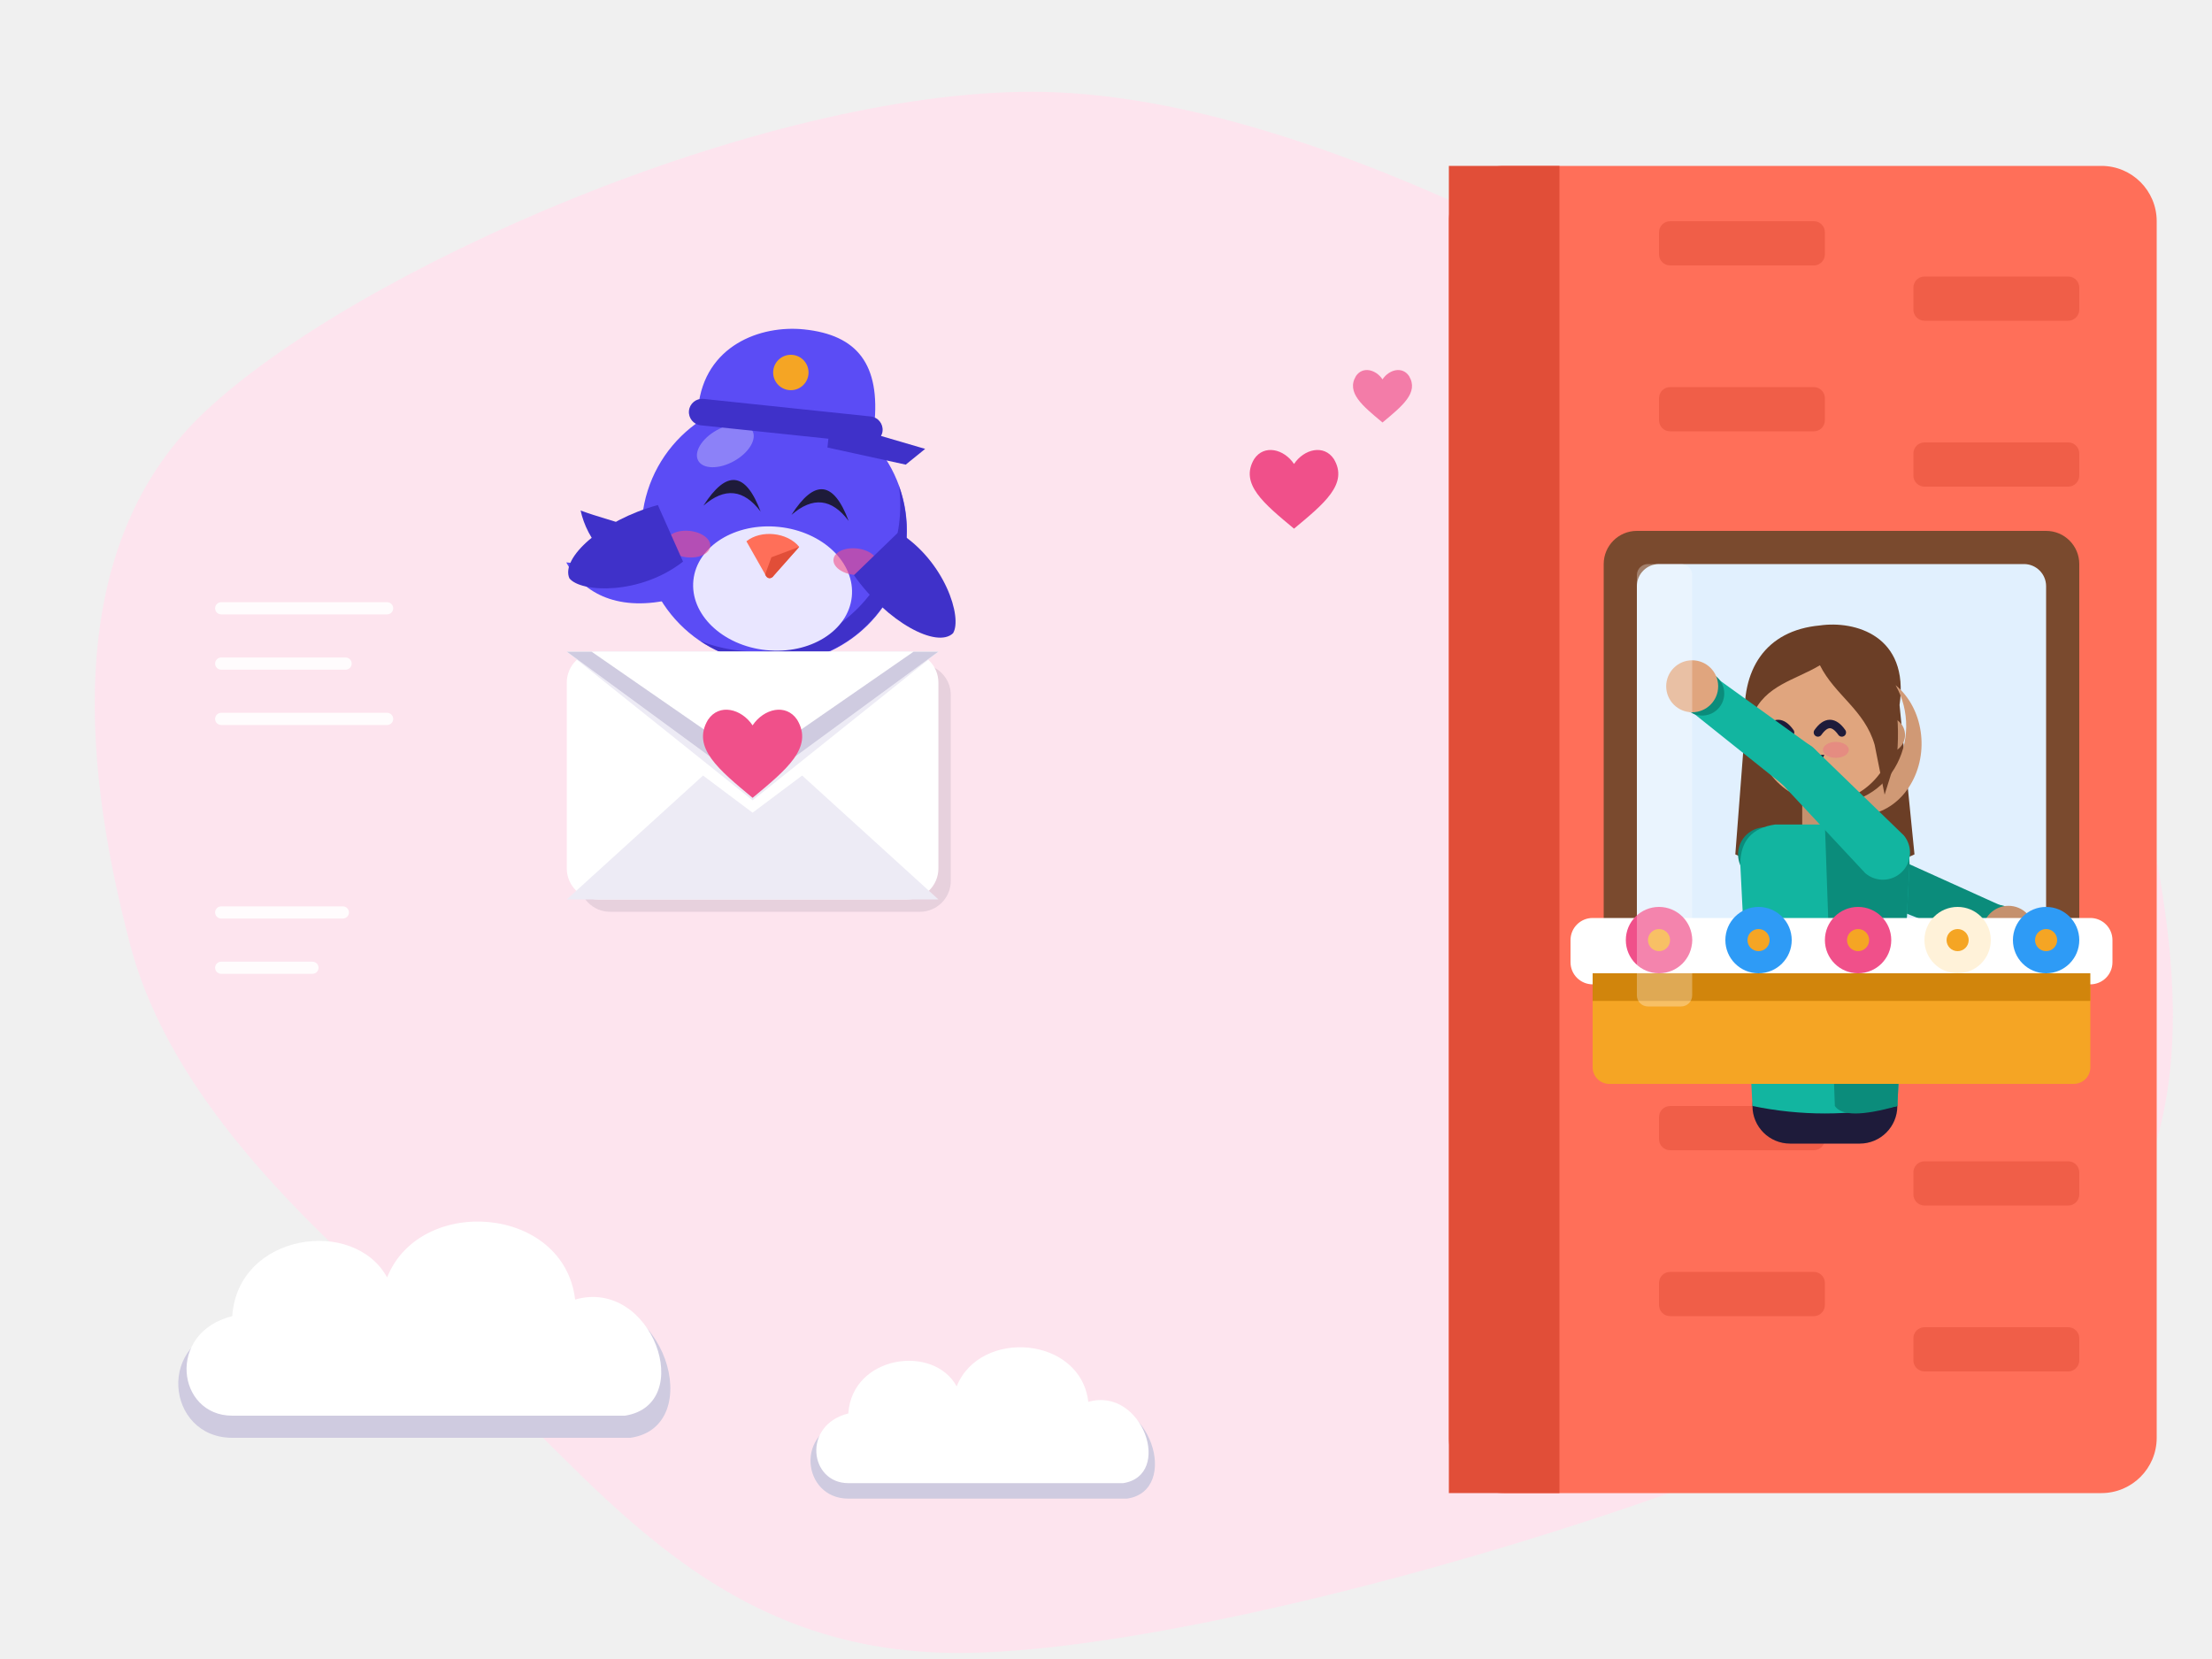
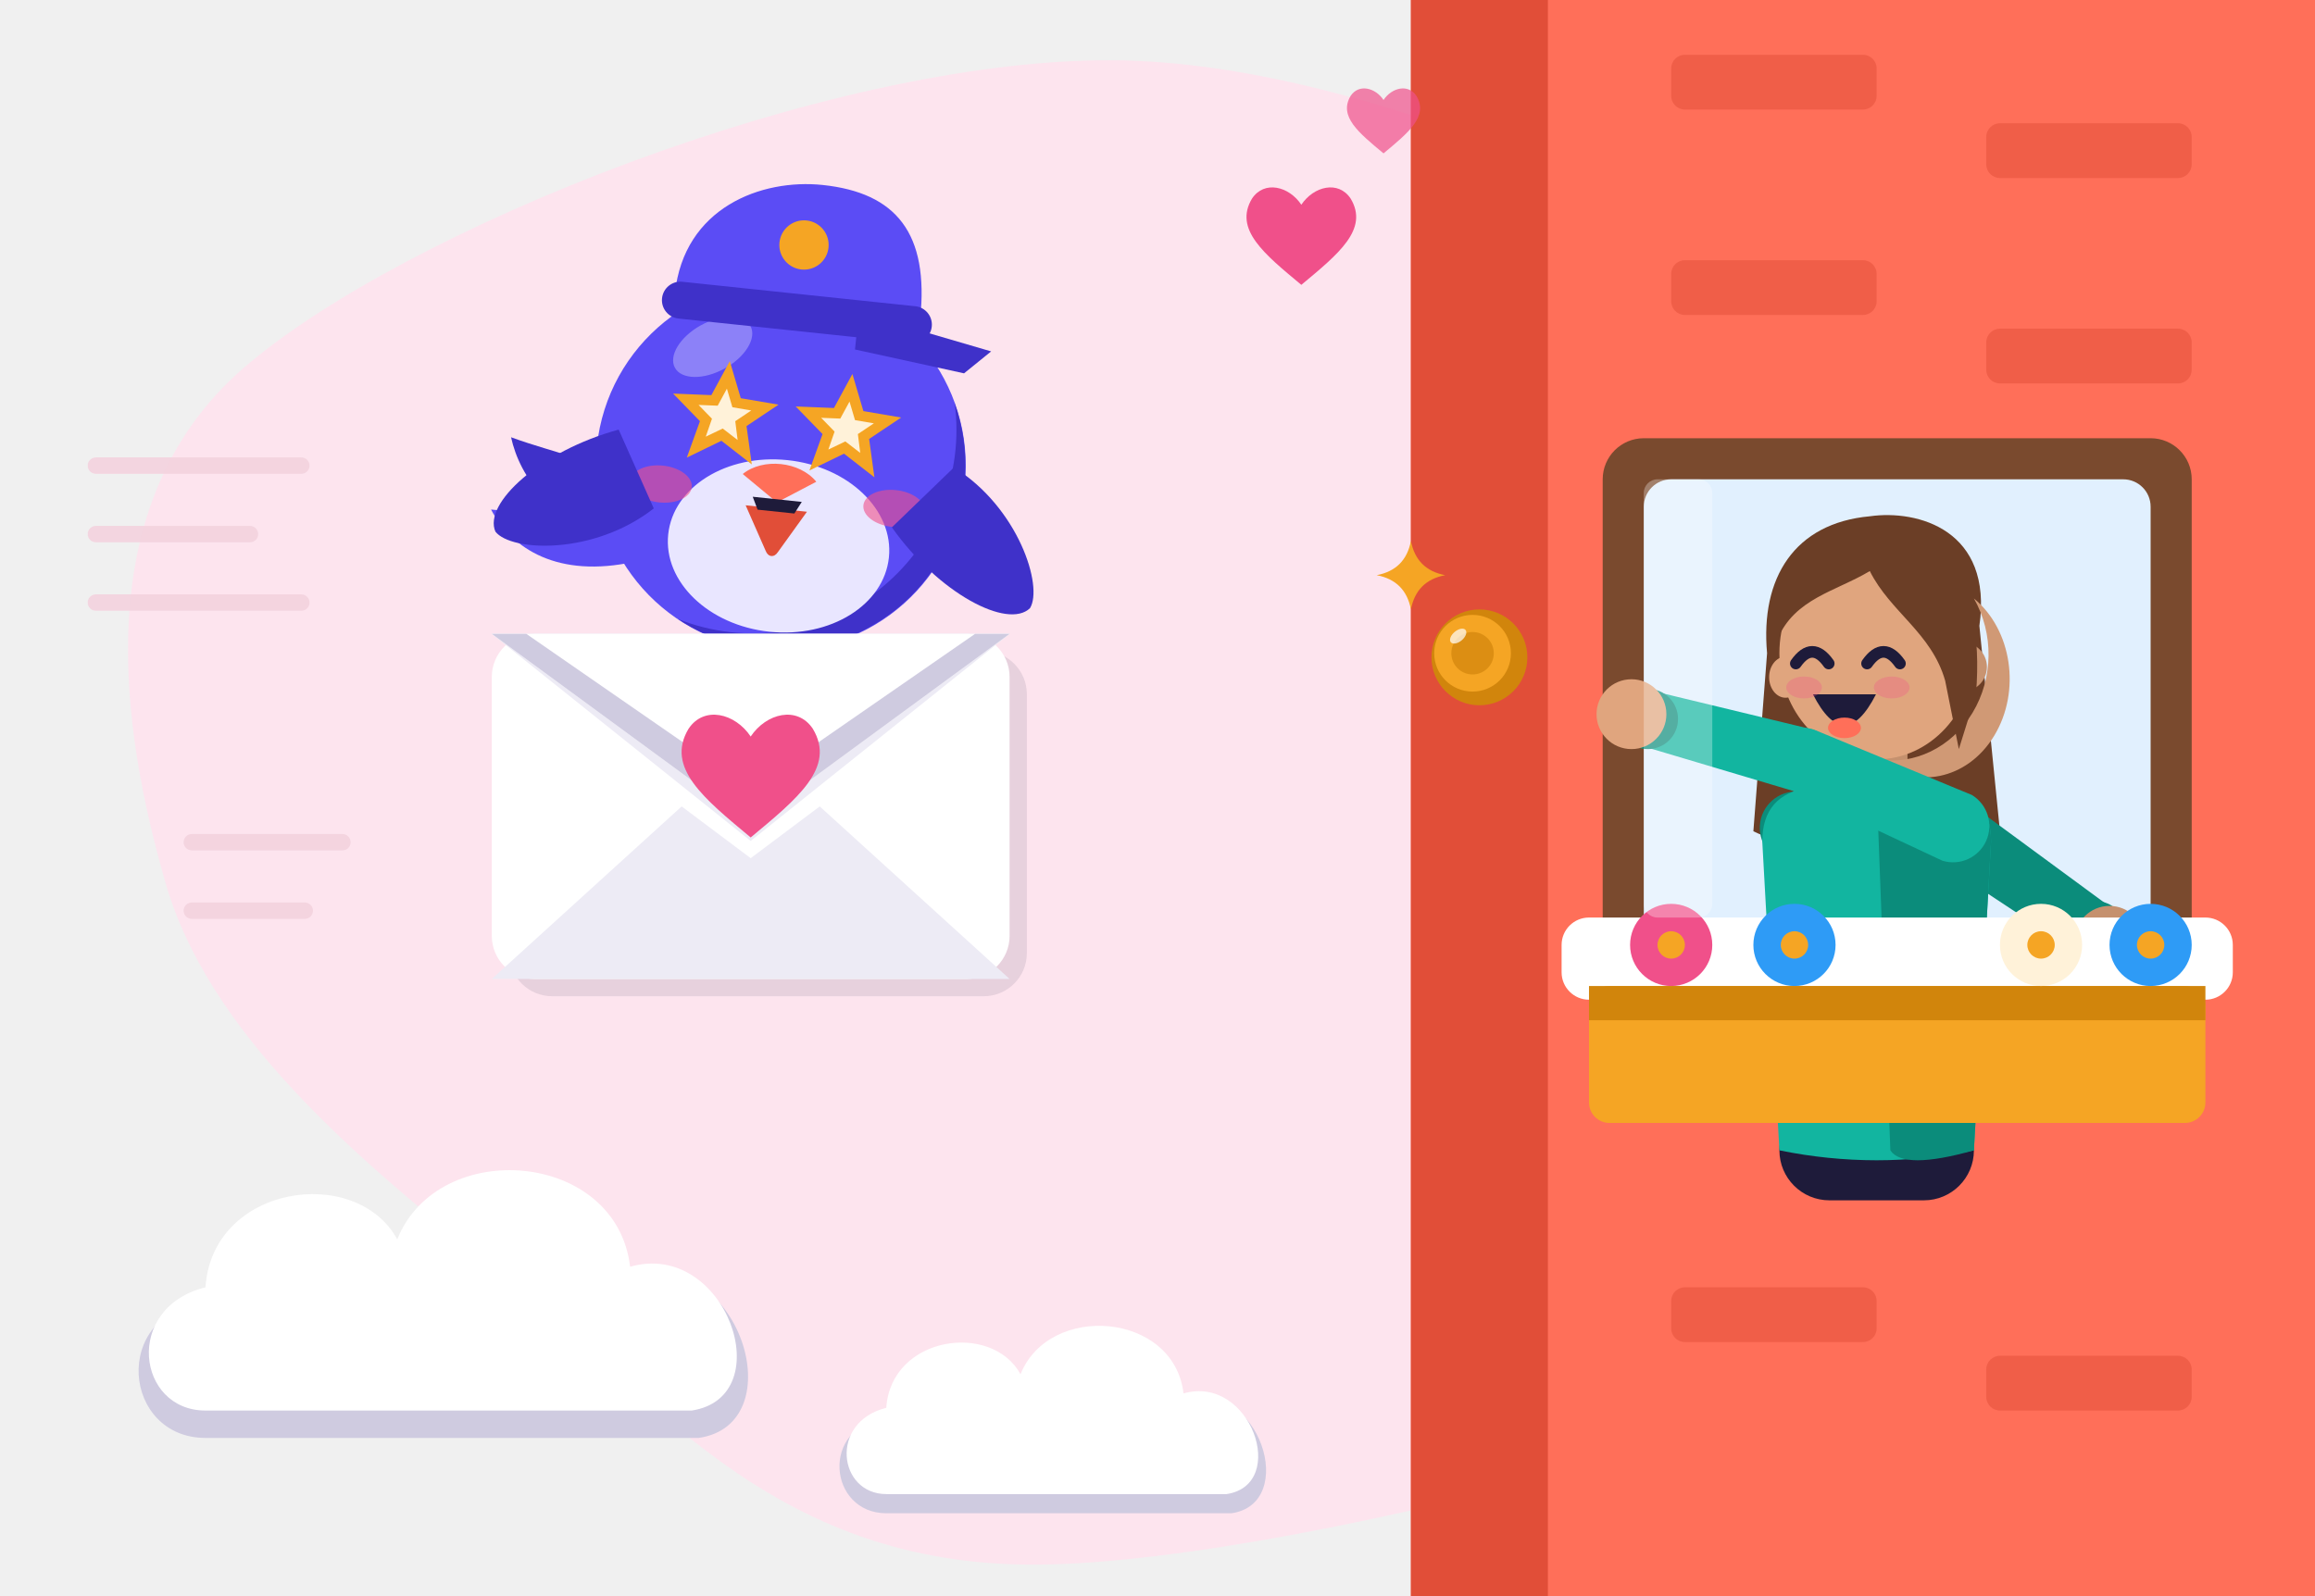
- <svg xmlns="http://www.w3.org/2000/svg" viewBox="0 0 400 300">
-   <path d="M388.6 148C394 175.6 400.7 215.6 365 240.8C329.3 266 221.8 298.4 174.5 298.9C127.2 299.5 106.6 265.5 81.5 244.1C56.3 222.8 30.9 199 23.5 170.7C16.1 142.4 9.8 100.1 37 74.5C64.2 48.8 137.6 16.5 186.8 16.6C236 16.7 298.7 53.2 332.3 75.1C365.9 97 383.2 120.4 388.6 148Z" fill="#FDE4EE" />
-   <rect x="262" y="30" width="128" height="240" rx="10" fill="#FF6F59" />
-   <rect x="262" y="30" width="20" height="240" fill="#E14E38" />
+ <svg xmlns="http://www.w3.org/2000/svg" viewBox="56 32 338 233">
+   <path d="M388.6 143.1C393.2 164.6 398.8 195.7 368.6 215.3C338.5 234.8 247.6 260.1 207.7 260.5C167.8 260.9 150.3 234.5 129.1 217.9C107.8 201.2 86.3 182.7 80.1 160.7C73.8 138.7 68.5 105.8 91.5 85.8C114.5 65.8 176.5 40.7 218.1 40.8C259.7 40.9 312.6 69.3 341 86.3C369.5 103.4 384 121.6 388.6 143.1Z" fill="#FDE4EE" />
+   <rect x="262" y="10" width="160" height="290" rx="10" fill="#FF6F59" />
+   <rect x="262" y="10" width="20" height="290" fill="#E14E38" />
  <rect x="300" y="40" width="30" height="8" rx="2" fill="#E14E38" opacity="0.5" />
  <rect x="346" y="50" width="30" height="8" rx="2" fill="#E14E38" opacity="0.5" />
  <rect x="300" y="70" width="30" height="8" rx="2" fill="#E14E38" opacity="0.5" />
  <rect x="346" y="80" width="30" height="8" rx="2" fill="#E14E38" opacity="0.5" />
-   <rect x="300" y="200" width="30" height="8" rx="2" fill="#E14E38" opacity="0.5" />
-   <rect x="346" y="210" width="30" height="8" rx="2" fill="#E14E38" opacity="0.5" />
-   <rect x="300" y="230" width="30" height="8" rx="2" fill="#E14E38" opacity="0.5" />
-   <rect x="346" y="240" width="30" height="8" rx="2" fill="#E14E38" opacity="0.5" />
+   <rect x="300" y="220" width="30" height="8" rx="2" fill="#E14E38" opacity="0.5" />
+   <rect x="346" y="230" width="30" height="8" rx="2" fill="#E14E38" opacity="0.5" />
  <rect x="290" y="96" width="86" height="92" rx="6" fill="#7A4A2E" />
  <rect x="296" y="102" width="74" height="80" rx="4" fill="#E1F0FE" />
-   <g transform="translate(330 131.1) scale(0.9)">
+   <g transform="translate(330 127.4) scale(1)">
    <g transform="scale(-1 1)">
      <path d="M-15-4C-17-18-6-21 1-20C12-19 17-11 16 0L18 26C10 30-10 30-18 26Z" fill="#6B3E26" />
    </g>
  </g>
-   <path d="M318.2 159.3L340.3 163.4A4.3 4.3 0 0 0 342.1 154.9L320.2 149.7A4.9 4.9 0 0 0 318.2 159.3Z" fill="#0B8C7B" />
-   <path d="M339.5 163.1L359.6 171.1A3.8 3.8 0 0 0 362.6 164.1L342.9 155.2A4.3 4.3 0 0 0 339.5 163.1Z" fill="#0B8C7B" />
-   <circle cx="361.1" cy="167.6" r="4" fill="#0B8C7B" />
-   <circle cx="363.2" cy="168.5" r="4.7" fill="#C5916E" />
-   <path d="M323.7 206.8L336.3 206.8A6.8 6.8 0 0 0 336.3 193.2L323.7 193.2A6.8 6.8 0 0 0 323.7 206.8Z" fill="#1E1B3A" />
-   <path d="M334.1 153.6L334.1 141A4.1 4.1 0 0 0 325.9 141L325.9 153.6A4.1 4.1 0 0 0 334.1 153.6Z" fill="#C5916E" />
-   <path d="M316.9 200L314.7 156.3Q314.7 150 321 149.1L339 149.1Q345.3 150 345.3 156.3L343.1 200Q330 202.7 316.9 200Z" fill="#12B5A0" />
-   <path d="M331.8 200L330 149.1L339 149.1Q345.3 150 345.3 156.3L343.1 200Q333.6 202.7 331.8 200Z" fill="#0B8C7B" />
-   <g transform="translate(330 131.1) scale(0.9)">
+   <path d="M317.9 158.2L342.4 159.3A4.7 4.7 0 0 0 343 149.9L318.6 147.6A5.3 5.3 0 0 0 317.9 158.2Z" fill="#0B8C7B" />
+   <path d="M340 158.4L359.7 171.4A4.1 4.1 0 0 0 364.3 164.6L345.4 150.7A4.7 4.7 0 0 0 340 158.4Z" fill="#0B8C7B" />
+   <circle cx="362" cy="168" r="4.4" fill="#0B8C7B" />
+   <circle cx="364" cy="169.4" r="5.1" fill="#C5916E" />
+   <path d="M323.1 207.3L336.9 207.3A7.3 7.3 0 0 0 336.9 192.7L323.1 192.7A7.3 7.3 0 0 0 323.1 207.3Z" fill="#1E1B3A" />
+   <path d="M334.5 151.9L334.5 138.2A4.5 4.5 0 0 0 325.5 138.2L325.5 151.9A4.5 4.5 0 0 0 334.5 151.9Z" fill="#C5916E" />
+   <path d="M315.8 200L313.3 154.9Q313.3 148 320.2 147L339.8 147Q346.7 148 346.7 154.9L344.2 200Q330 202.9 315.8 200Z" fill="#12B5A0" />
+   <path d="M332 200L330 147L339.8 147Q346.7 148 346.7 154.9L344.2 200Q333.9 202.9 332 200Z" fill="#0B8C7B" />
+   <g transform="translate(330 127.4) scale(1)">
    <circle cx="12.5" cy="2" r="3.6" fill="#C99471" />
    <ellipse cx="0" cy="0" rx="14.2" ry="15.5" fill="#E0A57E" />
    <path d="M14.2 -8A14.2 15.5 0 0 1 0 15.5A12 14 0 0 0 14.2 -8Z" fill="#D09975" />
    <ellipse cx="-13.3" cy="3.5" rx="2.4" ry="3" fill="#E0A57E" />
    <path d="M-11.8 1.5Q-9.4 -1.9 -7 1.5" fill="none" stroke="#1E1B3A" stroke-width="1.7" stroke-linecap="round" stroke-linejoin="round" />
    <path d="M-1.4 1.5Q1 -1.9 3.4 1.5" fill="none" stroke="#1E1B3A" stroke-width="1.7" stroke-linecap="round" stroke-linejoin="round" />
    <path d="M-9.3 6Q-4.7 15 -0.1 6Z" fill="#1E1B3A" />
    <ellipse cx="-4.7" cy="10.9" rx="2.4" ry="1.5" fill="#FF6F59" />
    <ellipse cx="-10.6" cy="5" rx="2.6" ry="1.6" fill="#F0508A" opacity="0.3" />
    <ellipse cx="2.2" cy="5" rx="2.6" ry="1.6" fill="#F0508A" opacity="0.3" />
    <g transform="scale(-1 1)">
      <path d="M-14.5 6C-16-12-8-19 1-18.5C10-18 16-11 14.5-2C12-8 6-9 1-12C-2-6-8-3-10 4L-12 14Z" fill="#6B3E26" />
    </g>
  </g>
-   <path d="M344.3 151.1L328.1 135.4A4.3 4.3 0 0 0 322 141.5L337.3 157.9A4.9 4.9 0 0 0 344.3 151.1Z" fill="#12B5A0" />
-   <path d="M327.6 135L310.1 122.4A3.8 3.8 0 0 0 305.5 128.4L322.4 141.9A4.3 4.3 0 0 0 327.6 135Z" fill="#12B5A0" />
-   <circle cx="307.8" cy="125.4" r="4" fill="#0B8C7B" />
-   <circle cx="306" cy="124.1" r="4.7" fill="#E0A57E" />
+   <path d="M343.9 148.1L321.2 138.7A4.7 4.7 0 0 0 317.4 147.3L339.6 157.7A5.3 5.3 0 0 0 343.9 148.1Z" fill="#12B5A0" />
+   <path d="M320.5 138.5L297.7 133A4.1 4.1 0 0 0 295.6 140.9L318.1 147.6A4.7 4.7 0 0 0 320.5 138.5Z" fill="#12B5A0" />
+   <circle cx="296.6" cy="137" r="4.4" fill="#0B8C7B" />
+   <circle cx="294.2" cy="136.3" r="5.1" fill="#E0A57E" />
+   <g transform="translate(272 128)">
+     <ellipse cx="0" cy="0" rx="7" ry="7" fill="#D1850C" />
+     <ellipse cx="-1" cy="-0.6" rx="5.6" ry="5.6" fill="#F5A524" />
+     <ellipse cx="-1" cy="-0.6" rx="3.1" ry="3.1" fill="#D1850C" opacity="0.7" />
+     <ellipse cx="-3.1" cy="-3.1" rx="1.4" ry="0.8" fill="#FFFFFF" opacity="0.7" transform="rotate(-40 -3.1 -3.1)" />
+   </g>
  <rect x="284" y="166" width="98" height="12" rx="4" fill="#FFFFFF" />
  <rect x="288" y="176" width="90" height="20" rx="3" fill="#F5A524" />
  <rect x="288" y="176" width="90" height="5" fill="#D1850C" />
  <circle cx="300" cy="170" r="6" fill="#F0508A" />
  <circle cx="300" cy="170" r="2" fill="#F5A524" />
  <circle cx="318" cy="170" r="6" fill="#2E9BF6" />
  <circle cx="318" cy="170" r="2" fill="#F5A524" />
-   <circle cx="336" cy="170" r="6" fill="#F0508A" />
-   <circle cx="336" cy="170" r="2" fill="#F5A524" />
  <circle cx="354" cy="170" r="6" fill="#FFF2D9" />
  <circle cx="354" cy="170" r="2" fill="#F5A524" />
  <circle cx="370" cy="170" r="6" fill="#2E9BF6" />
  <circle cx="370" cy="170" r="2" fill="#F5A524" />
-   <rect x="296" y="102" width="10" height="80" rx="2" fill="#FFFFFF" opacity="0.3" />
-   <g transform="translate(140 96) rotate(6) scale(0.8)">
+   <rect x="296" y="102" width="10" height="64" rx="2" fill="#FFFFFF" opacity="0.3" />
+   <path d="M262 111Q262.8 115.2 267 116Q262.8 116.8 262 121Q261.2 116.8 257 116Q261.2 115.2 262 111Z" fill="#F5A524" />
+   <g transform="translate(170 100) rotate(6) scale(0.9)">
    <path d="M-22 14C-36 14-42 6-44 0C-36 2-30 2-24 6Z" fill="#3F31C9" />
    <path d="M-22 18C-34 22-42 18-46 12C-38 12-32 10-24 10Z" fill="#5B4CF5" />
    <circle cx="0" cy="0" r="30" fill="#5B4CF5" />
    <path d="M27 -13A30 30 0 0 1-14 26.5A33 33 0 0 0 27-13Z" fill="#3F31C9" />
    <ellipse cx="1" cy="13" rx="18" ry="14" fill="#E9E6FF" />
    <ellipse cx="-13" cy="-18" rx="7" ry="4" fill="#FFFFFF" opacity="0.3" transform="rotate(-35 -13 -18)" />
    <path d="M-4-28C-10-40-6-46 0-44C-2-38-1-33 2-29Z" fill="#FF6F59" />
    <path d="M2-29C4-42 12-44 14-40C9-38 7-34 6-28Z" fill="#F5A524" />
-     <path d="M-16.5 -4Q-10 -17 -3.5 -4Q-10 -11 -16.5 -4Z" fill="#1E1B3A" />
-     <path d="M3.5 -4Q10 -17 16.5 -4Q10 -11 3.5 -4Z" fill="#1E1B3A" />
+     <path d="M-10 -16 L-7.6 -10.2 L-1.4 -9.8 L-6.2 -5.8 L-4.7 0.3 L-10 -3 L-15.3 0.3 L-13.8 -5.8 L-18.6 -9.8 L-12.4 -10.2Z" fill="#F5A524" />
+     <path d="M-10 -11.5 L-8.8 -8.6 L-5.7 -8.4 L-8.1 -6.4 L-7.4 -3.4 L-10 -5 L-12.6 -3.4 L-11.9 -6.4 L-14.3 -8.4 L-11.2 -8.6Z" fill="#FFF2D9" />
+     <path d="M10 -16 L12.4 -10.2 L18.6 -9.8 L13.8 -5.8 L15.3 0.3 L10 -3 L4.7 0.3 L6.2 -5.8 L1.4 -9.8 L7.6 -10.2Z" fill="#F5A524" />
+     <path d="M10 -11.5 L11.2 -8.6 L14.3 -8.4 L11.9 -6.4 L12.6 -3.4 L10 -5 L7.4 -3.4 L8.1 -6.4 L5.7 -8.4 L8.8 -8.6Z" fill="#FFF2D9" />
    <ellipse cx="-19" cy="5" rx="5" ry="3" fill="#F0508A" opacity="0.6" />
    <ellipse cx="19" cy="5" rx="5" ry="3" fill="#F0508A" opacity="0.6" />
-     <path d="M-6 3C-3 0 3 0 6 3L1 10C0.5 11-0.5 11-1 10Z" fill="#FF6F59" />
-     <path d="M0 6L6 3L1 10C0.5 11-0.5 11-1 10Z" fill="#E14E38" />
+     <path d="M-6 2C-3-1 3-1 6 2L0 6Z" fill="#FF6F59" />
+     <path d="M-5 7L5 7L1 14C0.5 15-0.5 15-1 14Z" fill="#E14E38" />
+     <path d="M-4 5.5L4 5.5L3 7.5L-3 7.5Z" fill="#1E1B3A" />
    <g transform="translate(0 -24)">
      <path d="M-20-2C-20-16-8-22 2-22C14-22 20-16 20-2Z" fill="#5B4CF5" />
      <rect x="-22" y="-4" width="44" height="6" rx="3" fill="#3F31C9" />
      <path d="M10-2L32 2 28 6 10 4Z" fill="#3F31C9" />
      <circle cx="0" cy="-12" r="4" fill="#F5A524" />
    </g>
    <g transform="translate(-25 4) rotate(150)">
      <path d="M-2-7C10-10 22-4 23 0C23 5 11 9-2 7Z" fill="#3F31C9" />
    </g>
    <g transform="translate(25 4) rotate(40)">
      <path d="M-2-7C10-10 22-4 23 0C23 5 11 9-2 7Z" fill="#3F31C9" />
    </g>
    <g transform="translate(4 58) rotate(-6) scale(1.4)">
      <rect x="-30" y="-20" width="60" height="40" rx="5" fill="#1E1B3A" opacity="0.1" />
      <rect x="-32" y="-22" width="60" height="40" rx="5" fill="#FFFFFF" />
      <path d="M-32-22L-2 2 28-22Z" fill="#EDEBF5" />
      <path d="M-32 18L-8-2M28 18L4-2" fill="none" />
      <path d="M-32 18 L-10 -2 L-2 4 L6 -2 L28 18Z" fill="#EDEBF5" />
      <path d="M-32-22L-2 0 28-22Z" fill="#FFFFFF" />
      <path d="M-32-22L-2 0 28-22L24-22-2-4-28-22Z" fill="#CFCBE0" />
      <g transform="translate(-2 -2) scale(0.9)">
        <path d="M0 4C-6-1-11-5-8-10C-6-13-2-12 0-9C2-12 6-13 8-10C11-5 6-1 0 4Z" fill="#F0508A" />
      </g>
    </g>
  </g>
  <g opacity="0.9">
-     <path d="M40 111.1L70 111.1A1.1 1.1 0 0 0 70 108.9L40 108.9A1.1 1.1 0 0 0 40 111.1Z" fill="#FFFFFF" />
+     <path d="M70 101.2L100 101.2A1.2 1.2 0 0 0 100 98.8L70 98.8A1.2 1.2 0 0 0 70 101.2Z" fill="#FFFFFF" />
  </g>
  <g opacity="0.9">
-     <path d="M40 121.1L62.5 121.1A1.1 1.1 0 0 0 62.5 118.9L40 118.9A1.1 1.1 0 0 0 40 121.1Z" fill="#FFFFFF" />
+     <path d="M70 111.2L92.5 111.2A1.2 1.2 0 0 0 92.5 108.8L70 108.8A1.2 1.2 0 0 0 70 111.2Z" fill="#FFFFFF" />
  </g>
  <g opacity="0.9">
-     <path d="M40 131.1L70 131.1A1.1 1.1 0 0 0 70 128.9L40 128.9A1.1 1.1 0 0 0 40 131.1Z" fill="#FFFFFF" />
+     <path d="M70 121.2L100 121.2A1.2 1.2 0 0 0 100 118.8L70 118.8A1.2 1.2 0 0 0 70 121.2Z" fill="#FFFFFF" />
  </g>
  <g opacity="0.9">
-     <path d="M40 166.1L62 166.1A1.1 1.1 0 0 0 62 163.9L40 163.9A1.1 1.1 0 0 0 40 166.1Z" fill="#FFFFFF" />
+     <path d="M84 156.2L106 156.2A1.2 1.2 0 0 0 106 153.8L84 153.8A1.2 1.2 0 0 0 84 156.2Z" fill="#FFFFFF" />
  </g>
  <g opacity="0.9">
-     <path d="M40 176.1L56.5 176.1A1.1 1.1 0 0 0 56.5 173.9L40 173.9A1.1 1.1 0 0 0 40 176.1Z" fill="#FFFFFF" />
+     <path d="M84 166.2L100.5 166.2A1.2 1.2 0 0 0 100.5 163.8L84 163.8A1.2 1.2 0 0 0 84 166.2Z" fill="#FFFFFF" />
  </g>
-   <g transform="translate(234 92) scale(0.9)">
+   <g opacity="0.2">
+     <path d="M70 101.2L100 101.2A1.2 1.2 0 0 0 100 98.8L70 98.8A1.2 1.2 0 0 0 70 101.2Z" fill="#C93368" />
+   </g>
+   <g opacity="0.2">
+     <path d="M70 111.2L92.5 111.2A1.2 1.2 0 0 0 92.5 108.8L70 108.8A1.2 1.2 0 0 0 70 111.2Z" fill="#C93368" />
+   </g>
+   <g opacity="0.2">
+     <path d="M70 121.2L100 121.2A1.2 1.2 0 0 0 100 118.8L70 118.8A1.2 1.2 0 0 0 70 121.2Z" fill="#C93368" />
+   </g>
+   <g opacity="0.2">
+     <path d="M84 156.2L106 156.2A1.2 1.2 0 0 0 106 153.8L84 153.8A1.2 1.2 0 0 0 84 156.2Z" fill="#C93368" />
+   </g>
+   <g opacity="0.2">
+     <path d="M84 166.2L100.5 166.2A1.2 1.2 0 0 0 100.5 163.8L84 163.8A1.2 1.2 0 0 0 84 166.2Z" fill="#C93368" />
+   </g>
+   <g transform="translate(246 70) scale(0.9)">
    <path d="M0 4C-6-1-11-5-8-10C-6-13-2-12 0-9C2-12 6-13 8-10C11-5 6-1 0 4Z" fill="#F0508A" />
  </g>
-   <g transform="translate(250 74) scale(0.6)">
+   <g transform="translate(258 52) scale(0.6)">
    <path d="M0 4C-6-1-11-5-8-10C-6-13-2-12 0-9C2-12 6-13 8-10C11-5 6-1 0 4Z" fill="#F0508A" opacity="0.7" />
  </g>
-   <g transform="translate(80 250)">
+   <g transform="translate(124 232)">
    <path d="M-38 10C-50 10-52-8-38-10C-38-26-16-30-10-18C-4-34 22-32 24-14C40-18 48 8 34 10Z" fill="#CFCBE0" />
    <path d="M-38 6C-48 6-50-9-38-12C-37-27-16-30-10-19C-4-34 22-32 24-15C38-19 46 4 33 6Z" fill="#FFFFFF" />
    <ellipse cx="-14" cy="-16" rx="6" ry="3" fill="#FFFFFF" opacity="0.7" />
  </g>
-   <g transform="translate(180 264) scale(0.7)">
+   <g transform="translate(212 246) scale(0.7)">
    <path d="M-38 10C-50 10-52-8-38-10C-38-26-16-30-10-18C-4-34 22-32 24-14C40-18 48 8 34 10Z" fill="#CFCBE0" />
    <path d="M-38 6C-48 6-50-9-38-12C-37-27-16-30-10-19C-4-34 22-32 24-15C38-19 46 4 33 6Z" fill="#FFFFFF" />
    <ellipse cx="-14" cy="-16" rx="6" ry="3" fill="#FFFFFF" opacity="0.7" />
  </g>
</svg>
